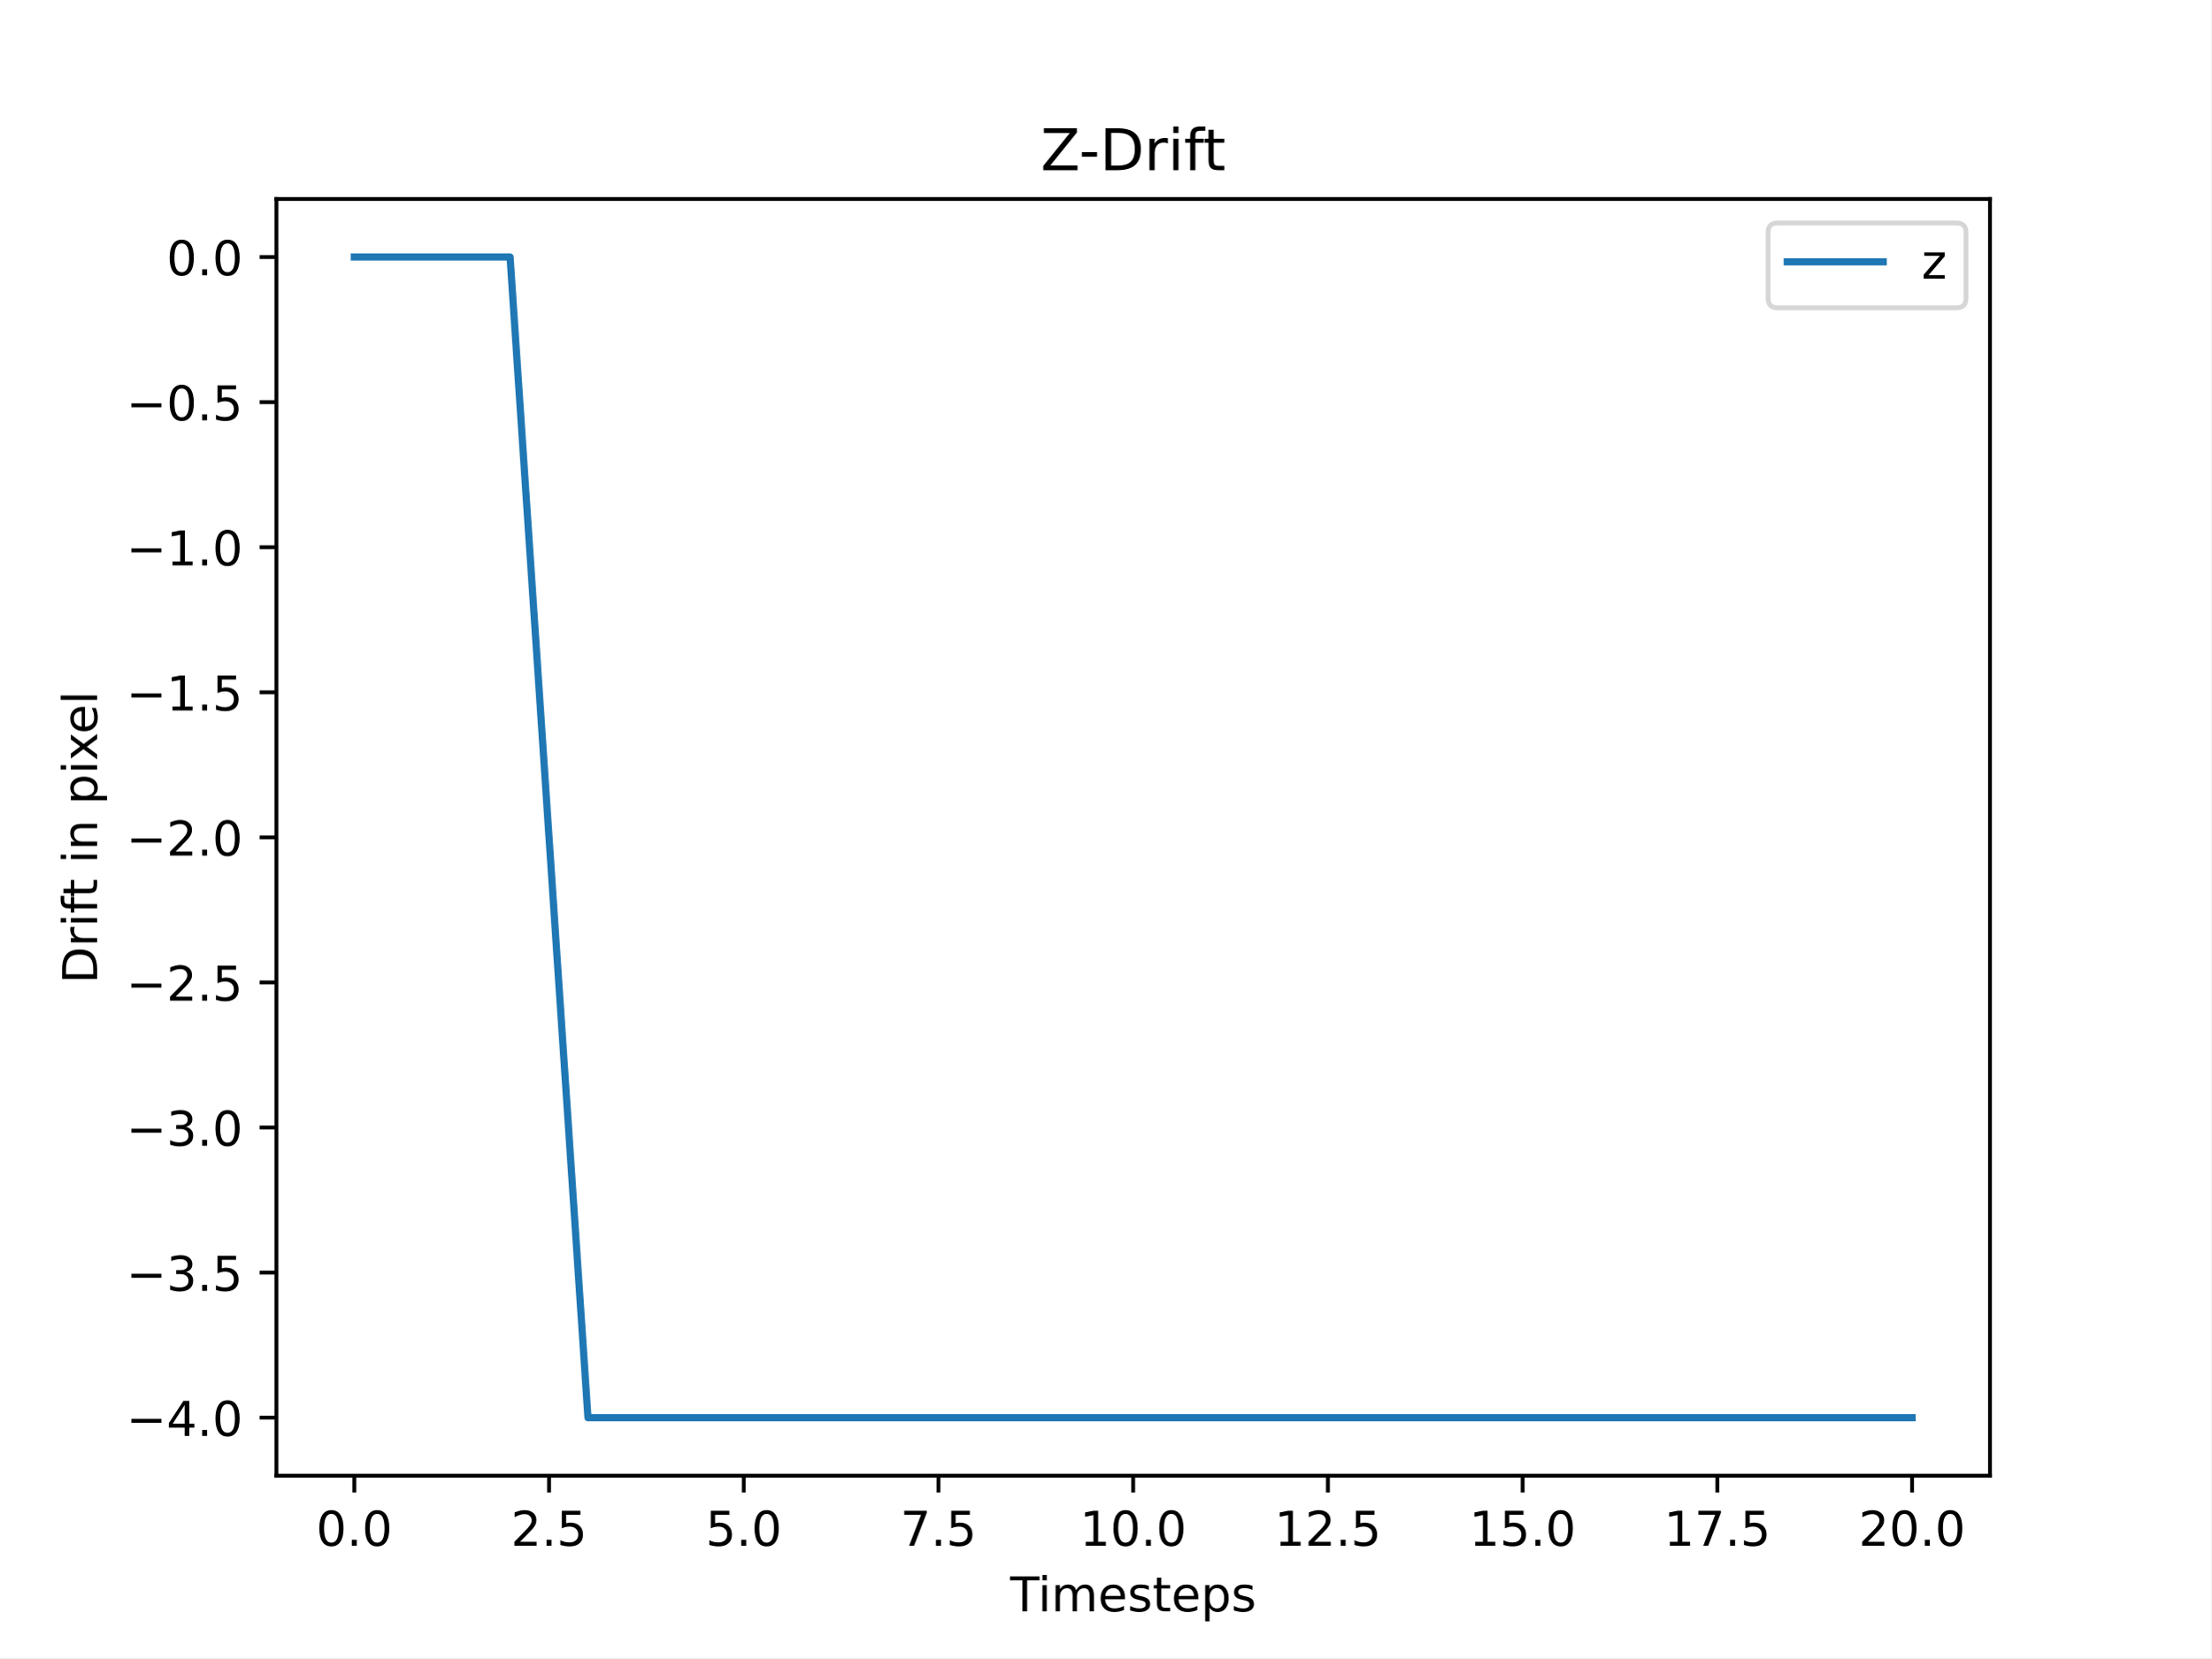
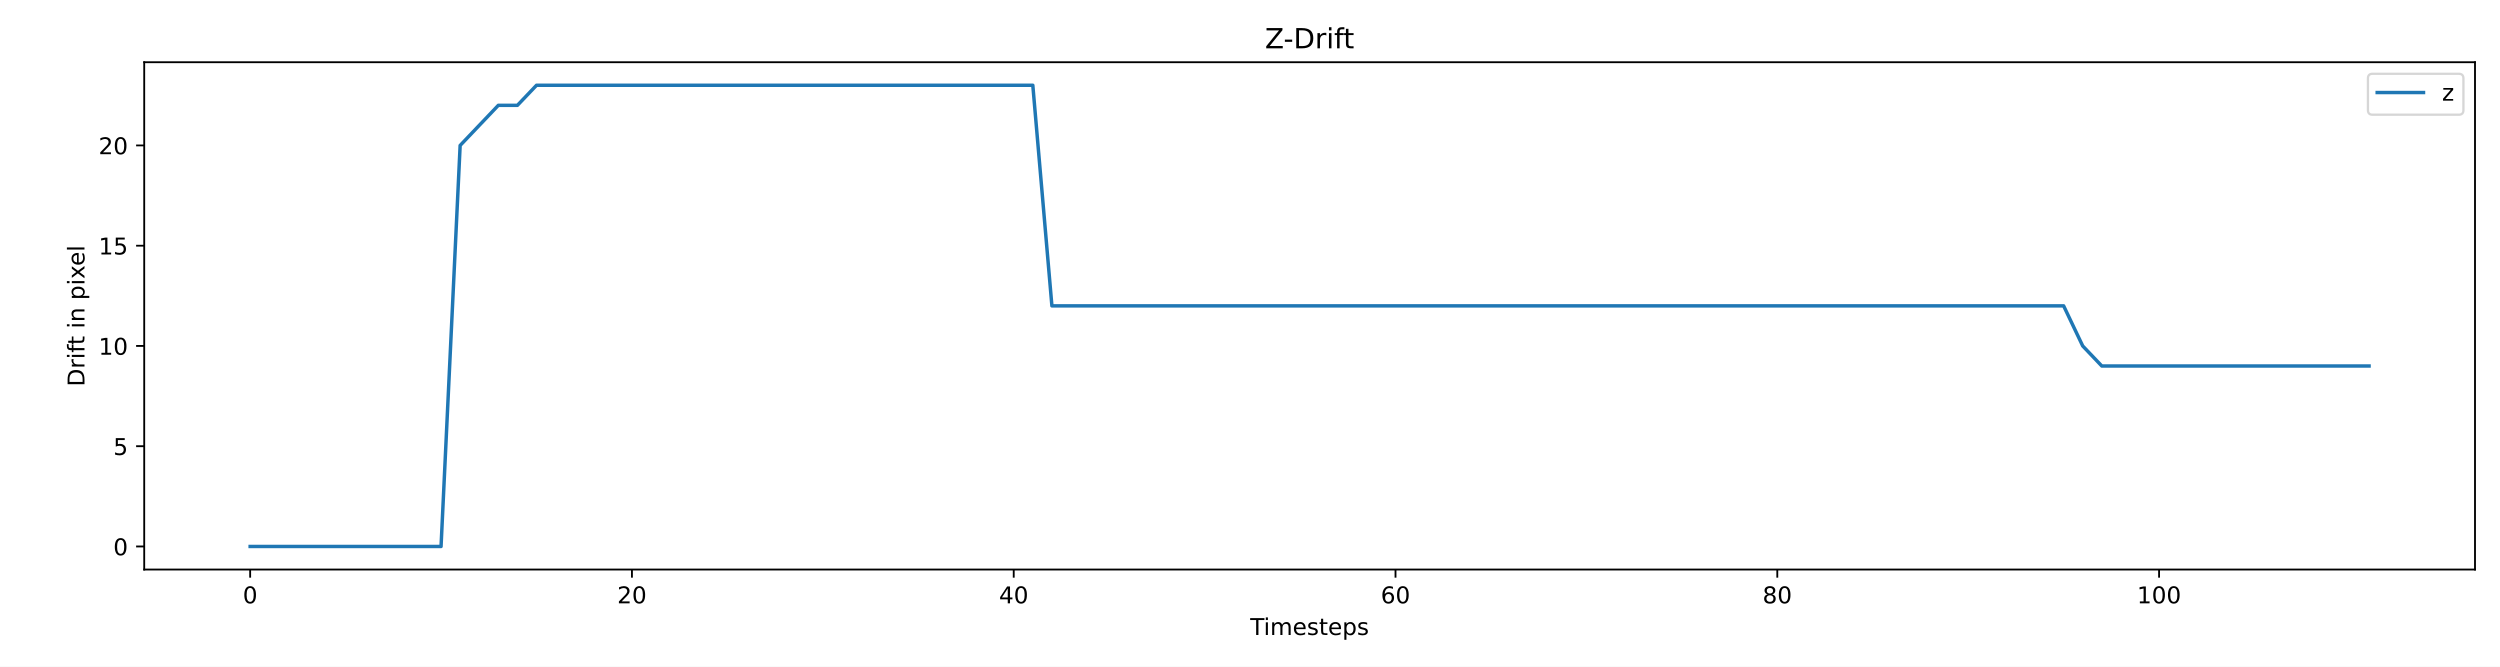
- <svg xmlns="http://www.w3.org/2000/svg" xmlns:xlink="http://www.w3.org/1999/xlink" width="460.8pt" height="345.6pt" viewBox="0 0 460.8 345.6" version="1.1">
+ <svg xmlns="http://www.w3.org/2000/svg" xmlns:xlink="http://www.w3.org/1999/xlink" width="1080pt" height="288pt" viewBox="0 0 1080 288" version="1.1">
  <defs>
    <style type="text/css">*{stroke-linejoin: round; stroke-linecap: butt}</style>
  </defs>
  <g id="figure_1">
    <g id="patch_1">
-       <path d="M 0 345.6  L 460.8 345.6  L 460.8 0  L 0 0  z " style="fill: #ffffff" />
+       <path d="M 0 288  L 1080 288  L 1080 0  L 0 0  z " style="fill: #ffffff" />
    </g>
    <g id="axes_1">
      <g id="patch_2">
-         <path d="M 57.6 307.584  L 414.72 307.584  L 414.72 41.472  L 57.6 41.472  z " style="fill: #ffffff" />
+         <path d="M 62.3 246.04  L 1069.2 246.04  L 1069.2 26.88  L 62.3 26.88  z " style="fill: #ffffff" />
      </g>
      <g id="matplotlib.axis_1">
        <g id="xtick_1">
          <g id="line2d_1">
            <defs>
-               <path id="m522f5ae86c" d="M 0 0  L 0 3.5  " style="stroke: #000000; stroke-width: 0.8" />
-             </defs>
-             <g>
-               <use xlink:href="#m522f5ae86c" x="73.833" y="307.584" style="stroke: #000000; stroke-width: 0.8" />
+               <path id="md42939adc3" d="M 0 0  L 0 3.5  " style="stroke: #000000; stroke-width: 0.8" />
+             </defs>
+             <g>
+               <use xlink:href="#md42939adc3" x="108.068" y="246.04" style="stroke: #000000; stroke-width: 0.8" />
            </g>
          </g>
          <g id="text_1">
-             <g transform="translate(65.88116 322.1824) scale(0.1 -0.1)">
+             <g transform="translate(104.8869 260.6384) scale(0.1 -0.1)">
              <defs>
                <path id="DejaVuSans-30" d="M 2034 4250  Q 1547 4250 1301 3770  Q 1056 3291 1056 2328  Q 1056 1369 1301 889  Q 1547 409 2034 409  Q 2525 409 2770 889  Q 3016 1369 3016 2328  Q 3016 3291 2770 3770  Q 2525 4250 2034 4250  z M 2034 4750  Q 2819 4750 3233 4129  Q 3647 3509 3647 2328  Q 3647 1150 3233 529  Q 2819 -91 2034 -91  Q 1250 -91 836 529  Q 422 1150 422 2328  Q 422 3509 836 4129  Q 1250 4750 2034 4750  z " transform="scale(0.015625)" />
-                 <path id="DejaVuSans-2e" d="M 684 794  L 1344 794  L 1344 0  L 684 0  L 684 794  z " transform="scale(0.015625)" />
              </defs>
              <use xlink:href="#DejaVuSans-30" />
-               <use xlink:href="#DejaVuSans-2e" transform="translate(63.62305 0)" />
-               <use xlink:href="#DejaVuSans-30" transform="translate(95.41016 0)" />
            </g>
          </g>
        </g>
        <g id="xtick_2">
          <g id="line2d_2">
            <g>
-               <use xlink:href="#m522f5ae86c" x="114.415" y="307.584" style="stroke: #000000; stroke-width: 0.8" />
+               <use xlink:href="#md42939adc3" x="272.999" y="246.04" style="stroke: #000000; stroke-width: 0.8" />
            </g>
          </g>
          <g id="text_2">
-             <g transform="translate(106.463 322.1824) scale(0.1 -0.1)">
+             <g transform="translate(266.6361 260.6384) scale(0.1 -0.1)">
              <defs>
                <path id="DejaVuSans-32" d="M 1228 531  L 3431 531  L 3431 0  L 469 0  L 469 531  Q 828 903 1448 1529  Q 2069 2156 2228 2338  Q 2531 2678 2651 2914  Q 2772 3150 2772 3378  Q 2772 3750 2511 3984  Q 2250 4219 1831 4219  Q 1534 4219 1204 4116  Q 875 4013 500 3803  L 500 4441  Q 881 4594 1212 4672  Q 1544 4750 1819 4750  Q 2544 4750 2975 4387  Q 3406 4025 3406 3419  Q 3406 3131 3298 2873  Q 3191 2616 2906 2266  Q 2828 2175 2409 1742  Q 1991 1309 1228 531  z " transform="scale(0.015625)" />
-                 <path id="DejaVuSans-35" d="M 691 4666  L 3169 4666  L 3169 4134  L 1269 4134  L 1269 2991  Q 1406 3038 1543 3061  Q 1681 3084 1819 3084  Q 2600 3084 3056 2656  Q 3513 2228 3513 1497  Q 3513 744 3044 326  Q 2575 -91 1722 -91  Q 1428 -91 1123 -41  Q 819 9 494 109  L 494 744  Q 775 591 1075 516  Q 1375 441 1709 441  Q 2250 441 2565 725  Q 2881 1009 2881 1497  Q 2881 1984 2565 2268  Q 2250 2553 1709 2553  Q 1456 2553 1204 2497  Q 953 2441 691 2322  L 691 4666  z " transform="scale(0.015625)" />
              </defs>
              <use xlink:href="#DejaVuSans-32" />
-               <use xlink:href="#DejaVuSans-2e" transform="translate(63.62305 0)" />
-               <use xlink:href="#DejaVuSans-35" transform="translate(95.41016 0)" />
+               <use xlink:href="#DejaVuSans-30" transform="translate(63.62305 0)" />
            </g>
          </g>
        </g>
        <g id="xtick_3">
          <g id="line2d_3">
            <g>
-               <use xlink:href="#m522f5ae86c" x="154.996" y="307.584" style="stroke: #000000; stroke-width: 0.8" />
+               <use xlink:href="#md42939adc3" x="437.929" y="246.04" style="stroke: #000000; stroke-width: 0.8" />
            </g>
          </g>
          <g id="text_3">
-             <g transform="translate(147.0448 322.1824) scale(0.1 -0.1)">
-               <use xlink:href="#DejaVuSans-35" />
-               <use xlink:href="#DejaVuSans-2e" transform="translate(63.62305 0)" />
-               <use xlink:href="#DejaVuSans-30" transform="translate(95.41016 0)" />
+             <g transform="translate(431.5665 260.6384) scale(0.1 -0.1)">
+               <defs>
+                 <path id="DejaVuSans-34" d="M 2419 4116  L 825 1625  L 2419 1625  L 2419 4116  z M 2253 4666  L 3047 4666  L 3047 1625  L 3713 1625  L 3713 1100  L 3047 1100  L 3047 0  L 2419 0  L 2419 1100  L 313 1100  L 313 1709  L 2253 4666  z " transform="scale(0.015625)" />
+               </defs>
+               <use xlink:href="#DejaVuSans-34" />
+               <use xlink:href="#DejaVuSans-30" transform="translate(63.62305 0)" />
            </g>
          </g>
        </g>
        <g id="xtick_4">
          <g id="line2d_4">
            <g>
-               <use xlink:href="#m522f5ae86c" x="195.578" y="307.584" style="stroke: #000000; stroke-width: 0.8" />
+               <use xlink:href="#md42939adc3" x="602.859" y="246.04" style="stroke: #000000; stroke-width: 0.8" />
            </g>
          </g>
          <g id="text_4">
-             <g transform="translate(187.6266 322.1824) scale(0.1 -0.1)">
-               <defs>
-                 <path id="DejaVuSans-37" d="M 525 4666  L 3525 4666  L 3525 4397  L 1831 0  L 1172 0  L 2766 4134  L 525 4134  L 525 4666  z " transform="scale(0.015625)" />
-               </defs>
-               <use xlink:href="#DejaVuSans-37" />
-               <use xlink:href="#DejaVuSans-2e" transform="translate(63.62305 0)" />
-               <use xlink:href="#DejaVuSans-35" transform="translate(95.41016 0)" />
+             <g transform="translate(596.4968 260.6384) scale(0.1 -0.1)">
+               <defs>
+                 <path id="DejaVuSans-36" d="M 2113 2584  Q 1688 2584 1439 2293  Q 1191 2003 1191 1497  Q 1191 994 1439 701  Q 1688 409 2113 409  Q 2538 409 2786 701  Q 3034 994 3034 1497  Q 3034 2003 2786 2293  Q 2538 2584 2113 2584  z M 3366 4563  L 3366 3988  Q 3128 4100 2886 4159  Q 2644 4219 2406 4219  Q 1781 4219 1451 3797  Q 1122 3375 1075 2522  Q 1259 2794 1537 2939  Q 1816 3084 2150 3084  Q 2853 3084 3261 2657  Q 3669 2231 3669 1497  Q 3669 778 3244 343  Q 2819 -91 2113 -91  Q 1303 -91 875 529  Q 447 1150 447 2328  Q 447 3434 972 4092  Q 1497 4750 2381 4750  Q 2619 4750 2861 4703  Q 3103 4656 3366 4563  z " transform="scale(0.015625)" />
+               </defs>
+               <use xlink:href="#DejaVuSans-36" />
+               <use xlink:href="#DejaVuSans-30" transform="translate(63.62305 0)" />
            </g>
          </g>
        </g>
        <g id="xtick_5">
          <g id="line2d_5">
            <g>
-               <use xlink:href="#m522f5ae86c" x="236.16" y="307.584" style="stroke: #000000; stroke-width: 0.8" />
+               <use xlink:href="#md42939adc3" x="767.79" y="246.04" style="stroke: #000000; stroke-width: 0.8" />
            </g>
          </g>
          <g id="text_5">
-             <g transform="translate(225.0272 322.1824) scale(0.1 -0.1)">
-               <defs>
-                 <path id="DejaVuSans-31" d="M 794 531  L 1825 531  L 1825 4091  L 703 3866  L 703 4441  L 1819 4666  L 2450 4666  L 2450 531  L 3481 531  L 3481 0  L 794 0  L 794 531  z " transform="scale(0.015625)" />
-               </defs>
-               <use xlink:href="#DejaVuSans-31" />
-               <use xlink:href="#DejaVuSans-30" transform="translate(63.62305 0)" />
-               <use xlink:href="#DejaVuSans-2e" transform="translate(127.2461 0)" />
-               <use xlink:href="#DejaVuSans-30" transform="translate(159.0332 0)" />
+             <g transform="translate(761.4272 260.6384) scale(0.1 -0.1)">
+               <defs>
+                 <path id="DejaVuSans-38" d="M 2034 2216  Q 1584 2216 1326 1975  Q 1069 1734 1069 1313  Q 1069 891 1326 650  Q 1584 409 2034 409  Q 2484 409 2743 651  Q 3003 894 3003 1313  Q 3003 1734 2745 1975  Q 2488 2216 2034 2216  z M 1403 2484  Q 997 2584 770 2862  Q 544 3141 544 3541  Q 544 4100 942 4425  Q 1341 4750 2034 4750  Q 2731 4750 3128 4425  Q 3525 4100 3525 3541  Q 3525 3141 3298 2862  Q 3072 2584 2669 2484  Q 3125 2378 3379 2068  Q 3634 1759 3634 1313  Q 3634 634 3220 271  Q 2806 -91 2034 -91  Q 1263 -91 848 271  Q 434 634 434 1313  Q 434 1759 690 2068  Q 947 2378 1403 2484  z M 1172 3481  Q 1172 3119 1398 2916  Q 1625 2713 2034 2713  Q 2441 2713 2670 2916  Q 2900 3119 2900 3481  Q 2900 3844 2670 4047  Q 2441 4250 2034 4250  Q 1625 4250 1398 4047  Q 1172 3844 1172 3481  z " transform="scale(0.015625)" />
+               </defs>
+               <use xlink:href="#DejaVuSans-38" />
+               <use xlink:href="#DejaVuSans-30" transform="translate(63.62305 0)" />
            </g>
          </g>
        </g>
        <g id="xtick_6">
          <g id="line2d_6">
            <g>
-               <use xlink:href="#m522f5ae86c" x="276.742" y="307.584" style="stroke: #000000; stroke-width: 0.8" />
+               <use xlink:href="#md42939adc3" x="932.72" y="246.04" style="stroke: #000000; stroke-width: 0.8" />
            </g>
          </g>
          <g id="text_6">
-             <g transform="translate(265.609 322.1824) scale(0.1 -0.1)">
+             <g transform="translate(923.1764 260.6384) scale(0.1 -0.1)">
+               <defs>
+                 <path id="DejaVuSans-31" d="M 794 531  L 1825 531  L 1825 4091  L 703 3866  L 703 4441  L 1819 4666  L 2450 4666  L 2450 531  L 3481 531  L 3481 0  L 794 0  L 794 531  z " transform="scale(0.015625)" />
+               </defs>
              <use xlink:href="#DejaVuSans-31" />
-               <use xlink:href="#DejaVuSans-32" transform="translate(63.62305 0)" />
-               <use xlink:href="#DejaVuSans-2e" transform="translate(127.2461 0)" />
-               <use xlink:href="#DejaVuSans-35" transform="translate(159.0332 0)" />
-             </g>
-           </g>
-         </g>
-         <g id="xtick_7">
-           <g id="line2d_7">
-             <g>
-               <use xlink:href="#m522f5ae86c" x="317.324" y="307.584" style="stroke: #000000; stroke-width: 0.8" />
-             </g>
-           </g>
-           <g id="text_7">
-             <g transform="translate(306.1908 322.1824) scale(0.1 -0.1)">
-               <use xlink:href="#DejaVuSans-31" />
-               <use xlink:href="#DejaVuSans-35" transform="translate(63.62305 0)" />
-               <use xlink:href="#DejaVuSans-2e" transform="translate(127.2461 0)" />
-               <use xlink:href="#DejaVuSans-30" transform="translate(159.0332 0)" />
-             </g>
-           </g>
-         </g>
-         <g id="xtick_8">
-           <g id="line2d_8">
-             <g>
-               <use xlink:href="#m522f5ae86c" x="357.905" y="307.584" style="stroke: #000000; stroke-width: 0.8" />
-             </g>
-           </g>
-           <g id="text_8">
-             <g transform="translate(346.7726 322.1824) scale(0.1 -0.1)">
-               <use xlink:href="#DejaVuSans-31" />
-               <use xlink:href="#DejaVuSans-37" transform="translate(63.62305 0)" />
-               <use xlink:href="#DejaVuSans-2e" transform="translate(127.2461 0)" />
-               <use xlink:href="#DejaVuSans-35" transform="translate(159.0332 0)" />
-             </g>
-           </g>
-         </g>
-         <g id="xtick_9">
-           <g id="line2d_9">
-             <g>
-               <use xlink:href="#m522f5ae86c" x="398.487" y="307.584" style="stroke: #000000; stroke-width: 0.8" />
-             </g>
-           </g>
-           <g id="text_9">
-             <g transform="translate(387.3545 322.1824) scale(0.1 -0.1)">
-               <use xlink:href="#DejaVuSans-32" />
-               <use xlink:href="#DejaVuSans-30" transform="translate(63.62305 0)" />
-               <use xlink:href="#DejaVuSans-2e" transform="translate(127.2461 0)" />
-               <use xlink:href="#DejaVuSans-30" transform="translate(159.0332 0)" />
-             </g>
-           </g>
-         </g>
-         <g id="text_10">
-           <g transform="translate(210.5061 335.8606) scale(0.1 -0.1)">
+               <use xlink:href="#DejaVuSans-30" transform="translate(63.62305 0)" />
+               <use xlink:href="#DejaVuSans-30" transform="translate(127.2461 0)" />
+             </g>
+           </g>
+         </g>
+         <g id="text_7">
+           <g transform="translate(540.0961 274.3166) scale(0.1 -0.1)">
            <defs>
              <path id="DejaVuSans-54" d="M -19 4666  L 3928 4666  L 3928 4134  L 2272 4134  L 2272 0  L 1638 0  L 1638 4134  L -19 4134  L -19 4666  z " transform="scale(0.015625)" />
              <path id="DejaVuSans-69" d="M 603 3500  L 1178 3500  L 1178 0  L 603 0  L 603 3500  z M 603 4863  L 1178 4863  L 1178 4134  L 603 4134  L 603 4863  z " transform="scale(0.015625)" />
              <path id="DejaVuSans-6d" d="M 3328 2828  Q 3544 3216 3844 3400  Q 4144 3584 4550 3584  Q 5097 3584 5394 3201  Q 5691 2819 5691 2113  L 5691 0  L 5113 0  L 5113 2094  Q 5113 2597 4934 2840  Q 4756 3084 4391 3084  Q 3944 3084 3684 2787  Q 3425 2491 3425 1978  L 3425 0  L 2847 0  L 2847 2094  Q 2847 2600 2669 2842  Q 2491 3084 2119 3084  Q 1678 3084 1418 2786  Q 1159 2488 1159 1978  L 1159 0  L 581 0  L 581 3500  L 1159 3500  L 1159 2956  Q 1356 3278 1631 3431  Q 1906 3584 2284 3584  Q 2666 3584 2933 3390  Q 3200 3197 3328 2828  z " transform="scale(0.015625)" />
              <path id="DejaVuSans-65" d="M 3597 1894  L 3597 1613  L 953 1613  Q 991 1019 1311 708  Q 1631 397 2203 397  Q 2534 397 2845 478  Q 3156 559 3463 722  L 3463 178  Q 3153 47 2828 -22  Q 2503 -91 2169 -91  Q 1331 -91 842 396  Q 353 884 353 1716  Q 353 2575 817 3079  Q 1281 3584 2069 3584  Q 2775 3584 3186 3129  Q 3597 2675 3597 1894  z M 3022 2063  Q 3016 2534 2758 2815  Q 2500 3097 2075 3097  Q 1594 3097 1305 2825  Q 1016 2553 972 2059  L 3022 2063  z " transform="scale(0.015625)" />
              <path id="DejaVuSans-73" d="M 2834 3397  L 2834 2853  Q 2591 2978 2328 3040  Q 2066 3103 1784 3103  Q 1356 3103 1142 2972  Q 928 2841 928 2578  Q 928 2378 1081 2264  Q 1234 2150 1697 2047  L 1894 2003  Q 2506 1872 2764 1633  Q 3022 1394 3022 966  Q 3022 478 2636 193  Q 2250 -91 1575 -91  Q 1294 -91 989 -36  Q 684 19 347 128  L 347 722  Q 666 556 975 473  Q 1284 391 1588 391  Q 1994 391 2212 530  Q 2431 669 2431 922  Q 2431 1156 2273 1281  Q 2116 1406 1581 1522  L 1381 1569  Q 847 1681 609 1914  Q 372 2147 372 2553  Q 372 3047 722 3315  Q 1072 3584 1716 3584  Q 2034 3584 2315 3537  Q 2597 3491 2834 3397  z " transform="scale(0.015625)" />
              <path id="DejaVuSans-74" d="M 1172 4494  L 1172 3500  L 2356 3500  L 2356 3053  L 1172 3053  L 1172 1153  Q 1172 725 1289 603  Q 1406 481 1766 481  L 2356 481  L 2356 0  L 1766 0  Q 1100 0 847 248  Q 594 497 594 1153  L 594 3053  L 172 3053  L 172 3500  L 594 3500  L 594 4494  L 1172 4494  z " transform="scale(0.015625)" />
              <path id="DejaVuSans-70" d="M 1159 525  L 1159 -1331  L 581 -1331  L 581 3500  L 1159 3500  L 1159 2969  Q 1341 3281 1617 3432  Q 1894 3584 2278 3584  Q 2916 3584 3314 3078  Q 3713 2572 3713 1747  Q 3713 922 3314 415  Q 2916 -91 2278 -91  Q 1894 -91 1617 61  Q 1341 213 1159 525  z M 3116 1747  Q 3116 2381 2855 2742  Q 2594 3103 2138 3103  Q 1681 3103 1420 2742  Q 1159 2381 1159 1747  Q 1159 1113 1420 752  Q 1681 391 2138 391  Q 2594 391 2855 752  Q 3116 1113 3116 1747  z " transform="scale(0.015625)" />
            </defs>
            <use xlink:href="#DejaVuSans-54" />
            <use xlink:href="#DejaVuSans-69" transform="translate(57.95898 0)" />
            <use xlink:href="#DejaVuSans-6d" transform="translate(85.74219 0)" />
            <use xlink:href="#DejaVuSans-65" transform="translate(183.1543 0)" />
            <use xlink:href="#DejaVuSans-73" transform="translate(244.6777 0)" />
            <use xlink:href="#DejaVuSans-74" transform="translate(296.7773 0)" />
            <use xlink:href="#DejaVuSans-65" transform="translate(335.9863 0)" />
            <use xlink:href="#DejaVuSans-70" transform="translate(397.5098 0)" />
            <use xlink:href="#DejaVuSans-73" transform="translate(460.9863 0)" />
          </g>
        </g>
      </g>
      <g id="matplotlib.axis_2">
        <g id="ytick_1">
+           <g id="line2d_7">
+             <defs>
+               <path id="m349678ec0d" d="M 0 0  L -3.5 0  " style="stroke: #000000; stroke-width: 0.8" />
+             </defs>
+             <g>
+               <use xlink:href="#m349678ec0d" x="62.3" y="236.078" style="stroke: #000000; stroke-width: 0.8" />
+             </g>
+           </g>
+           <g id="text_8">
+             <g transform="translate(48.9375 239.8774) scale(0.1 -0.1)">
+               <use xlink:href="#DejaVuSans-30" />
+             </g>
+           </g>
+         </g>
+         <g id="ytick_2">
+           <g id="line2d_8">
+             <g>
+               <use xlink:href="#m349678ec0d" x="62.3" y="192.766" style="stroke: #000000; stroke-width: 0.8" />
+             </g>
+           </g>
+           <g id="text_9">
+             <g transform="translate(48.9375 196.5651) scale(0.1 -0.1)">
+               <defs>
+                 <path id="DejaVuSans-35" d="M 691 4666  L 3169 4666  L 3169 4134  L 1269 4134  L 1269 2991  Q 1406 3038 1543 3061  Q 1681 3084 1819 3084  Q 2600 3084 3056 2656  Q 3513 2228 3513 1497  Q 3513 744 3044 326  Q 2575 -91 1722 -91  Q 1428 -91 1123 -41  Q 819 9 494 109  L 494 744  Q 775 591 1075 516  Q 1375 441 1709 441  Q 2250 441 2565 725  Q 2881 1009 2881 1497  Q 2881 1984 2565 2268  Q 2250 2553 1709 2553  Q 1456 2553 1204 2497  Q 953 2441 691 2322  L 691 4666  z " transform="scale(0.015625)" />
+               </defs>
+               <use xlink:href="#DejaVuSans-35" />
+             </g>
+           </g>
+         </g>
+         <g id="ytick_3">
+           <g id="line2d_9">
+             <g>
+               <use xlink:href="#m349678ec0d" x="62.3" y="149.454" style="stroke: #000000; stroke-width: 0.8" />
+             </g>
+           </g>
+           <g id="text_10">
+             <g transform="translate(42.575 153.2529) scale(0.1 -0.1)">
+               <use xlink:href="#DejaVuSans-31" />
+               <use xlink:href="#DejaVuSans-30" transform="translate(63.62305 0)" />
+             </g>
+           </g>
+         </g>
+         <g id="ytick_4">
          <g id="line2d_10">
-             <defs>
-               <path id="mb7d7c03140" d="M 0 0  L -3.5 0  " style="stroke: #000000; stroke-width: 0.8" />
-             </defs>
-             <g>
-               <use xlink:href="#mb7d7c03140" x="57.6" y="295.488" style="stroke: #000000; stroke-width: 0.8" />
+             <g>
+               <use xlink:href="#m349678ec0d" x="62.3" y="106.141" style="stroke: #000000; stroke-width: 0.8" />
            </g>
          </g>
          <g id="text_11">
-             <g transform="translate(26.31719 299.2872) scale(0.1 -0.1)">
-               <defs>
-                 <path id="DejaVuSans-2212" d="M 678 2272  L 4684 2272  L 4684 1741  L 678 1741  L 678 2272  z " transform="scale(0.015625)" />
-                 <path id="DejaVuSans-34" d="M 2419 4116  L 825 1625  L 2419 1625  L 2419 4116  z M 2253 4666  L 3047 4666  L 3047 1625  L 3713 1625  L 3713 1100  L 3047 1100  L 3047 0  L 2419 0  L 2419 1100  L 313 1100  L 313 1709  L 2253 4666  z " transform="scale(0.015625)" />
-               </defs>
-               <use xlink:href="#DejaVuSans-2212" />
-               <use xlink:href="#DejaVuSans-34" transform="translate(83.78906 0)" />
-               <use xlink:href="#DejaVuSans-2e" transform="translate(147.4121 0)" />
-               <use xlink:href="#DejaVuSans-30" transform="translate(179.1992 0)" />
-             </g>
-           </g>
-         </g>
-         <g id="ytick_2">
+             <g transform="translate(42.575 109.9406) scale(0.1 -0.1)">
+               <use xlink:href="#DejaVuSans-31" />
+               <use xlink:href="#DejaVuSans-35" transform="translate(63.62305 0)" />
+             </g>
+           </g>
+         </g>
+         <g id="ytick_5">
          <g id="line2d_11">
            <g>
-               <use xlink:href="#mb7d7c03140" x="57.6" y="265.248" style="stroke: #000000; stroke-width: 0.8" />
+               <use xlink:href="#m349678ec0d" x="62.3" y="62.829" style="stroke: #000000; stroke-width: 0.8" />
            </g>
          </g>
          <g id="text_12">
-             <g transform="translate(26.31719 269.0472) scale(0.1 -0.1)">
-               <defs>
-                 <path id="DejaVuSans-33" d="M 2597 2516  Q 3050 2419 3304 2112  Q 3559 1806 3559 1356  Q 3559 666 3084 287  Q 2609 -91 1734 -91  Q 1441 -91 1130 -33  Q 819 25 488 141  L 488 750  Q 750 597 1062 519  Q 1375 441 1716 441  Q 2309 441 2620 675  Q 2931 909 2931 1356  Q 2931 1769 2642 2001  Q 2353 2234 1838 2234  L 1294 2234  L 1294 2753  L 1863 2753  Q 2328 2753 2575 2939  Q 2822 3125 2822 3475  Q 2822 3834 2567 4026  Q 2313 4219 1838 4219  Q 1578 4219 1281 4162  Q 984 4106 628 3988  L 628 4550  Q 988 4650 1302 4700  Q 1616 4750 1894 4750  Q 2613 4750 3031 4423  Q 3450 4097 3450 3541  Q 3450 3153 3228 2886  Q 3006 2619 2597 2516  z " transform="scale(0.015625)" />
-               </defs>
-               <use xlink:href="#DejaVuSans-2212" />
-               <use xlink:href="#DejaVuSans-33" transform="translate(83.78906 0)" />
-               <use xlink:href="#DejaVuSans-2e" transform="translate(147.4121 0)" />
-               <use xlink:href="#DejaVuSans-35" transform="translate(179.1992 0)" />
-             </g>
-           </g>
-         </g>
-         <g id="ytick_3">
-           <g id="line2d_12">
-             <g>
-               <use xlink:href="#mb7d7c03140" x="57.6" y="235.008" style="stroke: #000000; stroke-width: 0.8" />
-             </g>
-           </g>
-           <g id="text_13">
-             <g transform="translate(26.31719 238.8072) scale(0.1 -0.1)">
-               <use xlink:href="#DejaVuSans-2212" />
-               <use xlink:href="#DejaVuSans-33" transform="translate(83.78906 0)" />
-               <use xlink:href="#DejaVuSans-2e" transform="translate(147.4121 0)" />
-               <use xlink:href="#DejaVuSans-30" transform="translate(179.1992 0)" />
-             </g>
-           </g>
-         </g>
-         <g id="ytick_4">
-           <g id="line2d_13">
-             <g>
-               <use xlink:href="#mb7d7c03140" x="57.6" y="204.768" style="stroke: #000000; stroke-width: 0.8" />
-             </g>
-           </g>
-           <g id="text_14">
-             <g transform="translate(26.31719 208.5672) scale(0.1 -0.1)">
-               <use xlink:href="#DejaVuSans-2212" />
-               <use xlink:href="#DejaVuSans-32" transform="translate(83.78906 0)" />
-               <use xlink:href="#DejaVuSans-2e" transform="translate(147.4121 0)" />
-               <use xlink:href="#DejaVuSans-35" transform="translate(179.1992 0)" />
-             </g>
-           </g>
-         </g>
-         <g id="ytick_5">
-           <g id="line2d_14">
-             <g>
-               <use xlink:href="#mb7d7c03140" x="57.6" y="174.528" style="stroke: #000000; stroke-width: 0.8" />
-             </g>
-           </g>
-           <g id="text_15">
-             <g transform="translate(26.31719 178.3272) scale(0.1 -0.1)">
-               <use xlink:href="#DejaVuSans-2212" />
-               <use xlink:href="#DejaVuSans-32" transform="translate(83.78906 0)" />
-               <use xlink:href="#DejaVuSans-2e" transform="translate(147.4121 0)" />
-               <use xlink:href="#DejaVuSans-30" transform="translate(179.1992 0)" />
-             </g>
-           </g>
-         </g>
-         <g id="ytick_6">
-           <g id="line2d_15">
-             <g>
-               <use xlink:href="#mb7d7c03140" x="57.6" y="144.288" style="stroke: #000000; stroke-width: 0.8" />
-             </g>
-           </g>
-           <g id="text_16">
-             <g transform="translate(26.31719 148.0872) scale(0.1 -0.1)">
-               <use xlink:href="#DejaVuSans-2212" />
-               <use xlink:href="#DejaVuSans-31" transform="translate(83.78906 0)" />
-               <use xlink:href="#DejaVuSans-2e" transform="translate(147.4121 0)" />
-               <use xlink:href="#DejaVuSans-35" transform="translate(179.1992 0)" />
-             </g>
-           </g>
-         </g>
-         <g id="ytick_7">
-           <g id="line2d_16">
-             <g>
-               <use xlink:href="#mb7d7c03140" x="57.6" y="114.048" style="stroke: #000000; stroke-width: 0.8" />
-             </g>
-           </g>
-           <g id="text_17">
-             <g transform="translate(26.31719 117.8472) scale(0.1 -0.1)">
-               <use xlink:href="#DejaVuSans-2212" />
-               <use xlink:href="#DejaVuSans-31" transform="translate(83.78906 0)" />
-               <use xlink:href="#DejaVuSans-2e" transform="translate(147.4121 0)" />
-               <use xlink:href="#DejaVuSans-30" transform="translate(179.1992 0)" />
-             </g>
-           </g>
-         </g>
-         <g id="ytick_8">
-           <g id="line2d_17">
-             <g>
-               <use xlink:href="#mb7d7c03140" x="57.6" y="83.808" style="stroke: #000000; stroke-width: 0.8" />
-             </g>
-           </g>
-           <g id="text_18">
-             <g transform="translate(26.31719 87.60722) scale(0.1 -0.1)">
-               <use xlink:href="#DejaVuSans-2212" />
-               <use xlink:href="#DejaVuSans-30" transform="translate(83.78906 0)" />
-               <use xlink:href="#DejaVuSans-2e" transform="translate(147.4121 0)" />
-               <use xlink:href="#DejaVuSans-35" transform="translate(179.1992 0)" />
-             </g>
-           </g>
-         </g>
-         <g id="ytick_9">
-           <g id="line2d_18">
-             <g>
-               <use xlink:href="#mb7d7c03140" x="57.6" y="53.568" style="stroke: #000000; stroke-width: 0.8" />
-             </g>
-           </g>
-           <g id="text_19">
-             <g transform="translate(34.69687 57.36722) scale(0.1 -0.1)">
-               <use xlink:href="#DejaVuSans-30" />
-               <use xlink:href="#DejaVuSans-2e" transform="translate(63.62305 0)" />
-               <use xlink:href="#DejaVuSans-30" transform="translate(95.41016 0)" />
-             </g>
-           </g>
-         </g>
-         <g id="text_20">
-           <g transform="translate(20.2375 205.0233) rotate(-90) scale(0.1 -0.1)">
+             <g transform="translate(42.575 66.62839) scale(0.1 -0.1)">
+               <use xlink:href="#DejaVuSans-32" />
+               <use xlink:href="#DejaVuSans-30" transform="translate(63.62305 0)" />
+             </g>
+           </g>
+         </g>
+         <g id="text_13">
+           <g transform="translate(36.49531 166.9553) rotate(-90) scale(0.1 -0.1)">
            <defs>
              <path id="DejaVuSans-44" d="M 1259 4147  L 1259 519  L 2022 519  Q 2988 519 3436 956  Q 3884 1394 3884 2338  Q 3884 3275 3436 3711  Q 2988 4147 2022 4147  L 1259 4147  z M 628 4666  L 1925 4666  Q 3281 4666 3915 4102  Q 4550 3538 4550 2338  Q 4550 1131 3912 565  Q 3275 0 1925 0  L 628 0  L 628 4666  z " transform="scale(0.015625)" />
              <path id="DejaVuSans-72" d="M 2631 2963  Q 2534 3019 2420 3045  Q 2306 3072 2169 3072  Q 1681 3072 1420 2755  Q 1159 2438 1159 1844  L 1159 0  L 581 0  L 581 3500  L 1159 3500  L 1159 2956  Q 1341 3275 1631 3429  Q 1922 3584 2338 3584  Q 2397 3584 2469 3576  Q 2541 3569 2628 3553  L 2631 2963  z " transform="scale(0.015625)" />
              <path id="DejaVuSans-66" d="M 2375 4863  L 2375 4384  L 1825 4384  Q 1516 4384 1395 4259  Q 1275 4134 1275 3809  L 1275 3500  L 2222 3500  L 2222 3053  L 1275 3053  L 1275 0  L 697 0  L 697 3053  L 147 3053  L 147 3500  L 697 3500  L 697 3744  Q 697 4328 969 4595  Q 1241 4863 1831 4863  L 2375 4863  z " transform="scale(0.015625)" />
              <path id="DejaVuSans-20" transform="scale(0.015625)" />
              <path id="DejaVuSans-6e" d="M 3513 2113  L 3513 0  L 2938 0  L 2938 2094  Q 2938 2591 2744 2837  Q 2550 3084 2163 3084  Q 1697 3084 1428 2787  Q 1159 2491 1159 1978  L 1159 0  L 581 0  L 581 3500  L 1159 3500  L 1159 2956  Q 1366 3272 1645 3428  Q 1925 3584 2291 3584  Q 2894 3584 3203 3211  Q 3513 2838 3513 2113  z " transform="scale(0.015625)" />
              <path id="DejaVuSans-78" d="M 3513 3500  L 2247 1797  L 3578 0  L 2900 0  L 1881 1375  L 863 0  L 184 0  L 1544 1831  L 300 3500  L 978 3500  L 1906 2253  L 2834 3500  L 3513 3500  z " transform="scale(0.015625)" />
              <path id="DejaVuSans-6c" d="M 603 4863  L 1178 4863  L 1178 0  L 603 0  L 603 4863  z " transform="scale(0.015625)" />
            </defs>
            <use xlink:href="#DejaVuSans-44" />
            <use xlink:href="#DejaVuSans-72" transform="translate(77.00195 0)" />
            <use xlink:href="#DejaVuSans-69" transform="translate(118.1152 0)" />
            <use xlink:href="#DejaVuSans-66" transform="translate(145.8984 0)" />
            <use xlink:href="#DejaVuSans-74" transform="translate(179.3535 0)" />
            <use xlink:href="#DejaVuSans-20" transform="translate(218.5625 0)" />
            <use xlink:href="#DejaVuSans-69" transform="translate(250.3496 0)" />
            <use xlink:href="#DejaVuSans-6e" transform="translate(278.1328 0)" />
            <use xlink:href="#DejaVuSans-20" transform="translate(341.5117 0)" />
            <use xlink:href="#DejaVuSans-70" transform="translate(373.2988 0)" />
            <use xlink:href="#DejaVuSans-69" transform="translate(436.7754 0)" />
            <use xlink:href="#DejaVuSans-78" transform="translate(464.5586 0)" />
            <use xlink:href="#DejaVuSans-65" transform="translate(520.6133 0)" />
            <use xlink:href="#DejaVuSans-6c" transform="translate(582.1367 0)" />
          </g>
        </g>
      </g>
-       <g id="line2d_19">
-         <path d="M 73.833 53.568  L 90.065 53.568  L 106.298 53.568  L 122.531 295.488  L 138.764 295.488  L 154.996 295.488  L 171.229 295.488  L 187.462 295.488  L 203.695 295.488  L 219.927 295.488  L 236.16 295.488  L 252.393 295.488  L 268.625 295.488  L 284.858 295.488  L 301.091 295.488  L 317.324 295.488  L 333.556 295.488  L 349.789 295.488  L 366.022 295.488  L 382.255 295.488  L 398.487 295.488  " clip-path="url(#pc7ec5f5c50)" style="fill: none; stroke: #1f77b4; stroke-width: 1.5; stroke-linecap: square" />
+       <g id="line2d_12">
+         <path d="M 108.068 236.078  L 116.315 236.078  L 124.561 236.078  L 132.808 236.078  L 141.054 236.078  L 149.301 236.078  L 157.547 236.078  L 165.794 236.078  L 174.04 236.078  L 182.287 236.078  L 190.533 236.078  L 198.78 62.829  L 207.026 54.167  L 215.273 45.504  L 223.519 45.504  L 231.766 36.842  L 240.012 36.842  L 248.259 36.842  L 256.506 36.842  L 264.752 36.842  L 272.999 36.842  L 281.245 36.842  L 289.492 36.842  L 297.738 36.842  L 305.985 36.842  L 314.231 36.842  L 322.478 36.842  L 330.724 36.842  L 338.971 36.842  L 347.217 36.842  L 355.464 36.842  L 363.71 36.842  L 371.957 36.842  L 380.203 36.842  L 388.45 36.842  L 396.696 36.842  L 404.943 36.842  L 413.189 36.842  L 421.436 36.842  L 429.682 36.842  L 437.929 36.842  L 446.175 36.842  L 454.422 132.129  L 462.669 132.129  L 470.915 132.129  L 479.162 132.129  L 487.408 132.129  L 495.655 132.129  L 503.901 132.129  L 512.148 132.129  L 520.394 132.129  L 528.641 132.129  L 536.887 132.129  L 545.134 132.129  L 553.38 132.129  L 561.627 132.129  L 569.873 132.129  L 578.12 132.129  L 586.366 132.129  L 594.613 132.129  L 602.859 132.129  L 611.106 132.129  L 619.352 132.129  L 627.599 132.129  L 635.845 132.129  L 644.092 132.129  L 652.338 132.129  L 660.585 132.129  L 668.831 132.129  L 677.078 132.129  L 685.325 132.129  L 693.571 132.129  L 701.818 132.129  L 710.064 132.129  L 718.311 132.129  L 726.557 132.129  L 734.804 132.129  L 743.05 132.129  L 751.297 132.129  L 759.543 132.129  L 767.79 132.129  L 776.036 132.129  L 784.283 132.129  L 792.529 132.129  L 800.776 132.129  L 809.022 132.129  L 817.269 132.129  L 825.515 132.129  L 833.762 132.129  L 842.008 132.129  L 850.255 132.129  L 858.501 132.129  L 866.748 132.129  L 874.994 132.129  L 883.241 132.129  L 891.488 132.129  L 899.734 149.454  L 907.981 158.116  L 916.227 158.116  L 924.474 158.116  L 932.72 158.116  L 940.967 158.116  L 949.213 158.116  L 957.46 158.116  L 965.706 158.116  L 973.953 158.116  L 982.199 158.116  L 990.446 158.116  L 998.692 158.116  L 1006.939 158.116  L 1015.185 158.116  L 1023.432 158.116  " clip-path="url(#p17bc12d33c)" style="fill: none; stroke: #1f77b4; stroke-width: 1.5; stroke-linecap: square" />
      </g>
      <g id="patch_3">
-         <path d="M 57.6 307.584  L 57.6 41.472  " style="fill: none; stroke: #000000; stroke-width: 0.8; stroke-linejoin: miter; stroke-linecap: square" />
+         <path d="M 62.3 246.04  L 62.3 26.88  " style="fill: none; stroke: #000000; stroke-width: 0.8; stroke-linejoin: miter; stroke-linecap: square" />
      </g>
      <g id="patch_4">
-         <path d="M 414.72 307.584  L 414.72 41.472  " style="fill: none; stroke: #000000; stroke-width: 0.8; stroke-linejoin: miter; stroke-linecap: square" />
+         <path d="M 1069.2 246.04  L 1069.2 26.88  " style="fill: none; stroke: #000000; stroke-width: 0.8; stroke-linejoin: miter; stroke-linecap: square" />
      </g>
      <g id="patch_5">
-         <path d="M 57.6 307.584  L 414.72 307.584  " style="fill: none; stroke: #000000; stroke-width: 0.8; stroke-linejoin: miter; stroke-linecap: square" />
+         <path d="M 62.3 246.04  L 1069.2 246.04  " style="fill: none; stroke: #000000; stroke-width: 0.8; stroke-linejoin: miter; stroke-linecap: square" />
      </g>
      <g id="patch_6">
-         <path d="M 57.6 41.472  L 414.72 41.472  " style="fill: none; stroke: #000000; stroke-width: 0.8; stroke-linejoin: miter; stroke-linecap: square" />
-       </g>
-       <g id="text_21">
-         <g transform="translate(216.8775 35.472) scale(0.12 -0.12)">
+         <path d="M 62.3 26.88  L 1069.2 26.88  " style="fill: none; stroke: #000000; stroke-width: 0.8; stroke-linejoin: miter; stroke-linecap: square" />
+       </g>
+       <g id="text_14">
+         <g transform="translate(546.4675 20.88) scale(0.12 -0.12)">
          <defs>
            <path id="DejaVuSans-5a" d="M 359 4666  L 4025 4666  L 4025 4184  L 1075 531  L 4097 531  L 4097 0  L 288 0  L 288 481  L 3238 4134  L 359 4134  L 359 4666  z " transform="scale(0.015625)" />
            <path id="DejaVuSans-2d" d="M 313 2009  L 1997 2009  L 1997 1497  L 313 1497  L 313 2009  z " transform="scale(0.015625)" />
          </defs>
          <use xlink:href="#DejaVuSans-5a" />
          <use xlink:href="#DejaVuSans-2d" transform="translate(66.75586 0)" />
          <use xlink:href="#DejaVuSans-44" transform="translate(102.8398 0)" />
          <use xlink:href="#DejaVuSans-72" transform="translate(179.8418 0)" />
          <use xlink:href="#DejaVuSans-69" transform="translate(220.9551 0)" />
          <use xlink:href="#DejaVuSans-66" transform="translate(248.7383 0)" />
          <use xlink:href="#DejaVuSans-74" transform="translate(282.1934 0)" />
        </g>
      </g>
      <g id="legend_1">
        <g id="patch_7">
-           <path d="M 370.472 64.15  L 407.72 64.15  Q 409.72 64.15 409.72 62.15  L 409.72 48.472  Q 409.72 46.472 407.72 46.472  L 370.472 46.472  Q 368.472 46.472 368.472 48.472  L 368.472 62.15  Q 368.472 64.15 370.472 64.15  z " style="fill: #ffffff; opacity: 0.8; stroke: #cccccc; stroke-linejoin: miter" />
-         </g>
-         <g id="line2d_20">
-           <path d="M 372.472 54.57  L 382.472 54.57  L 392.472 54.57  " style="fill: none; stroke: #1f77b4; stroke-width: 1.5; stroke-linecap: square" />
-         </g>
-         <g id="text_22">
-           <g transform="translate(400.4716 58.07044) scale(0.1 -0.1)">
+           <path d="M 1024.952 49.558  L 1062.2 49.558  Q 1064.2 49.558 1064.2 47.558  L 1064.2 33.88  Q 1064.2 31.88 1062.2 31.88  L 1024.952 31.88  Q 1022.952 31.88 1022.952 33.88  L 1022.952 47.558  Q 1022.952 49.558 1024.952 49.558  z " style="fill: #ffffff; opacity: 0.8; stroke: #cccccc; stroke-linejoin: miter" />
+         </g>
+         <g id="line2d_13">
+           <path d="M 1026.952 39.978  L 1036.952 39.978  L 1046.952 39.978  " style="fill: none; stroke: #1f77b4; stroke-width: 1.5; stroke-linecap: square" />
+         </g>
+         <g id="text_15">
+           <g transform="translate(1054.952 43.47844) scale(0.1 -0.1)">
            <defs>
              <path id="DejaVuSans-7a" d="M 353 3500  L 3084 3500  L 3084 2975  L 922 459  L 3084 459  L 3084 0  L 275 0  L 275 525  L 2438 3041  L 353 3041  L 353 3500  z " transform="scale(0.015625)" />
            </defs>
            <use xlink:href="#DejaVuSans-7a" />
          </g>
        </g>
      </g>
    </g>
  </g>
  <defs>
-     <clipPath id="pc7ec5f5c50">
-       <rect x="57.6" y="41.472" width="357.12" height="266.112" />
+     <clipPath id="p17bc12d33c">
+       <rect x="62.3" y="26.88" width="1006.9" height="219.16" />
    </clipPath>
  </defs>
</svg>
